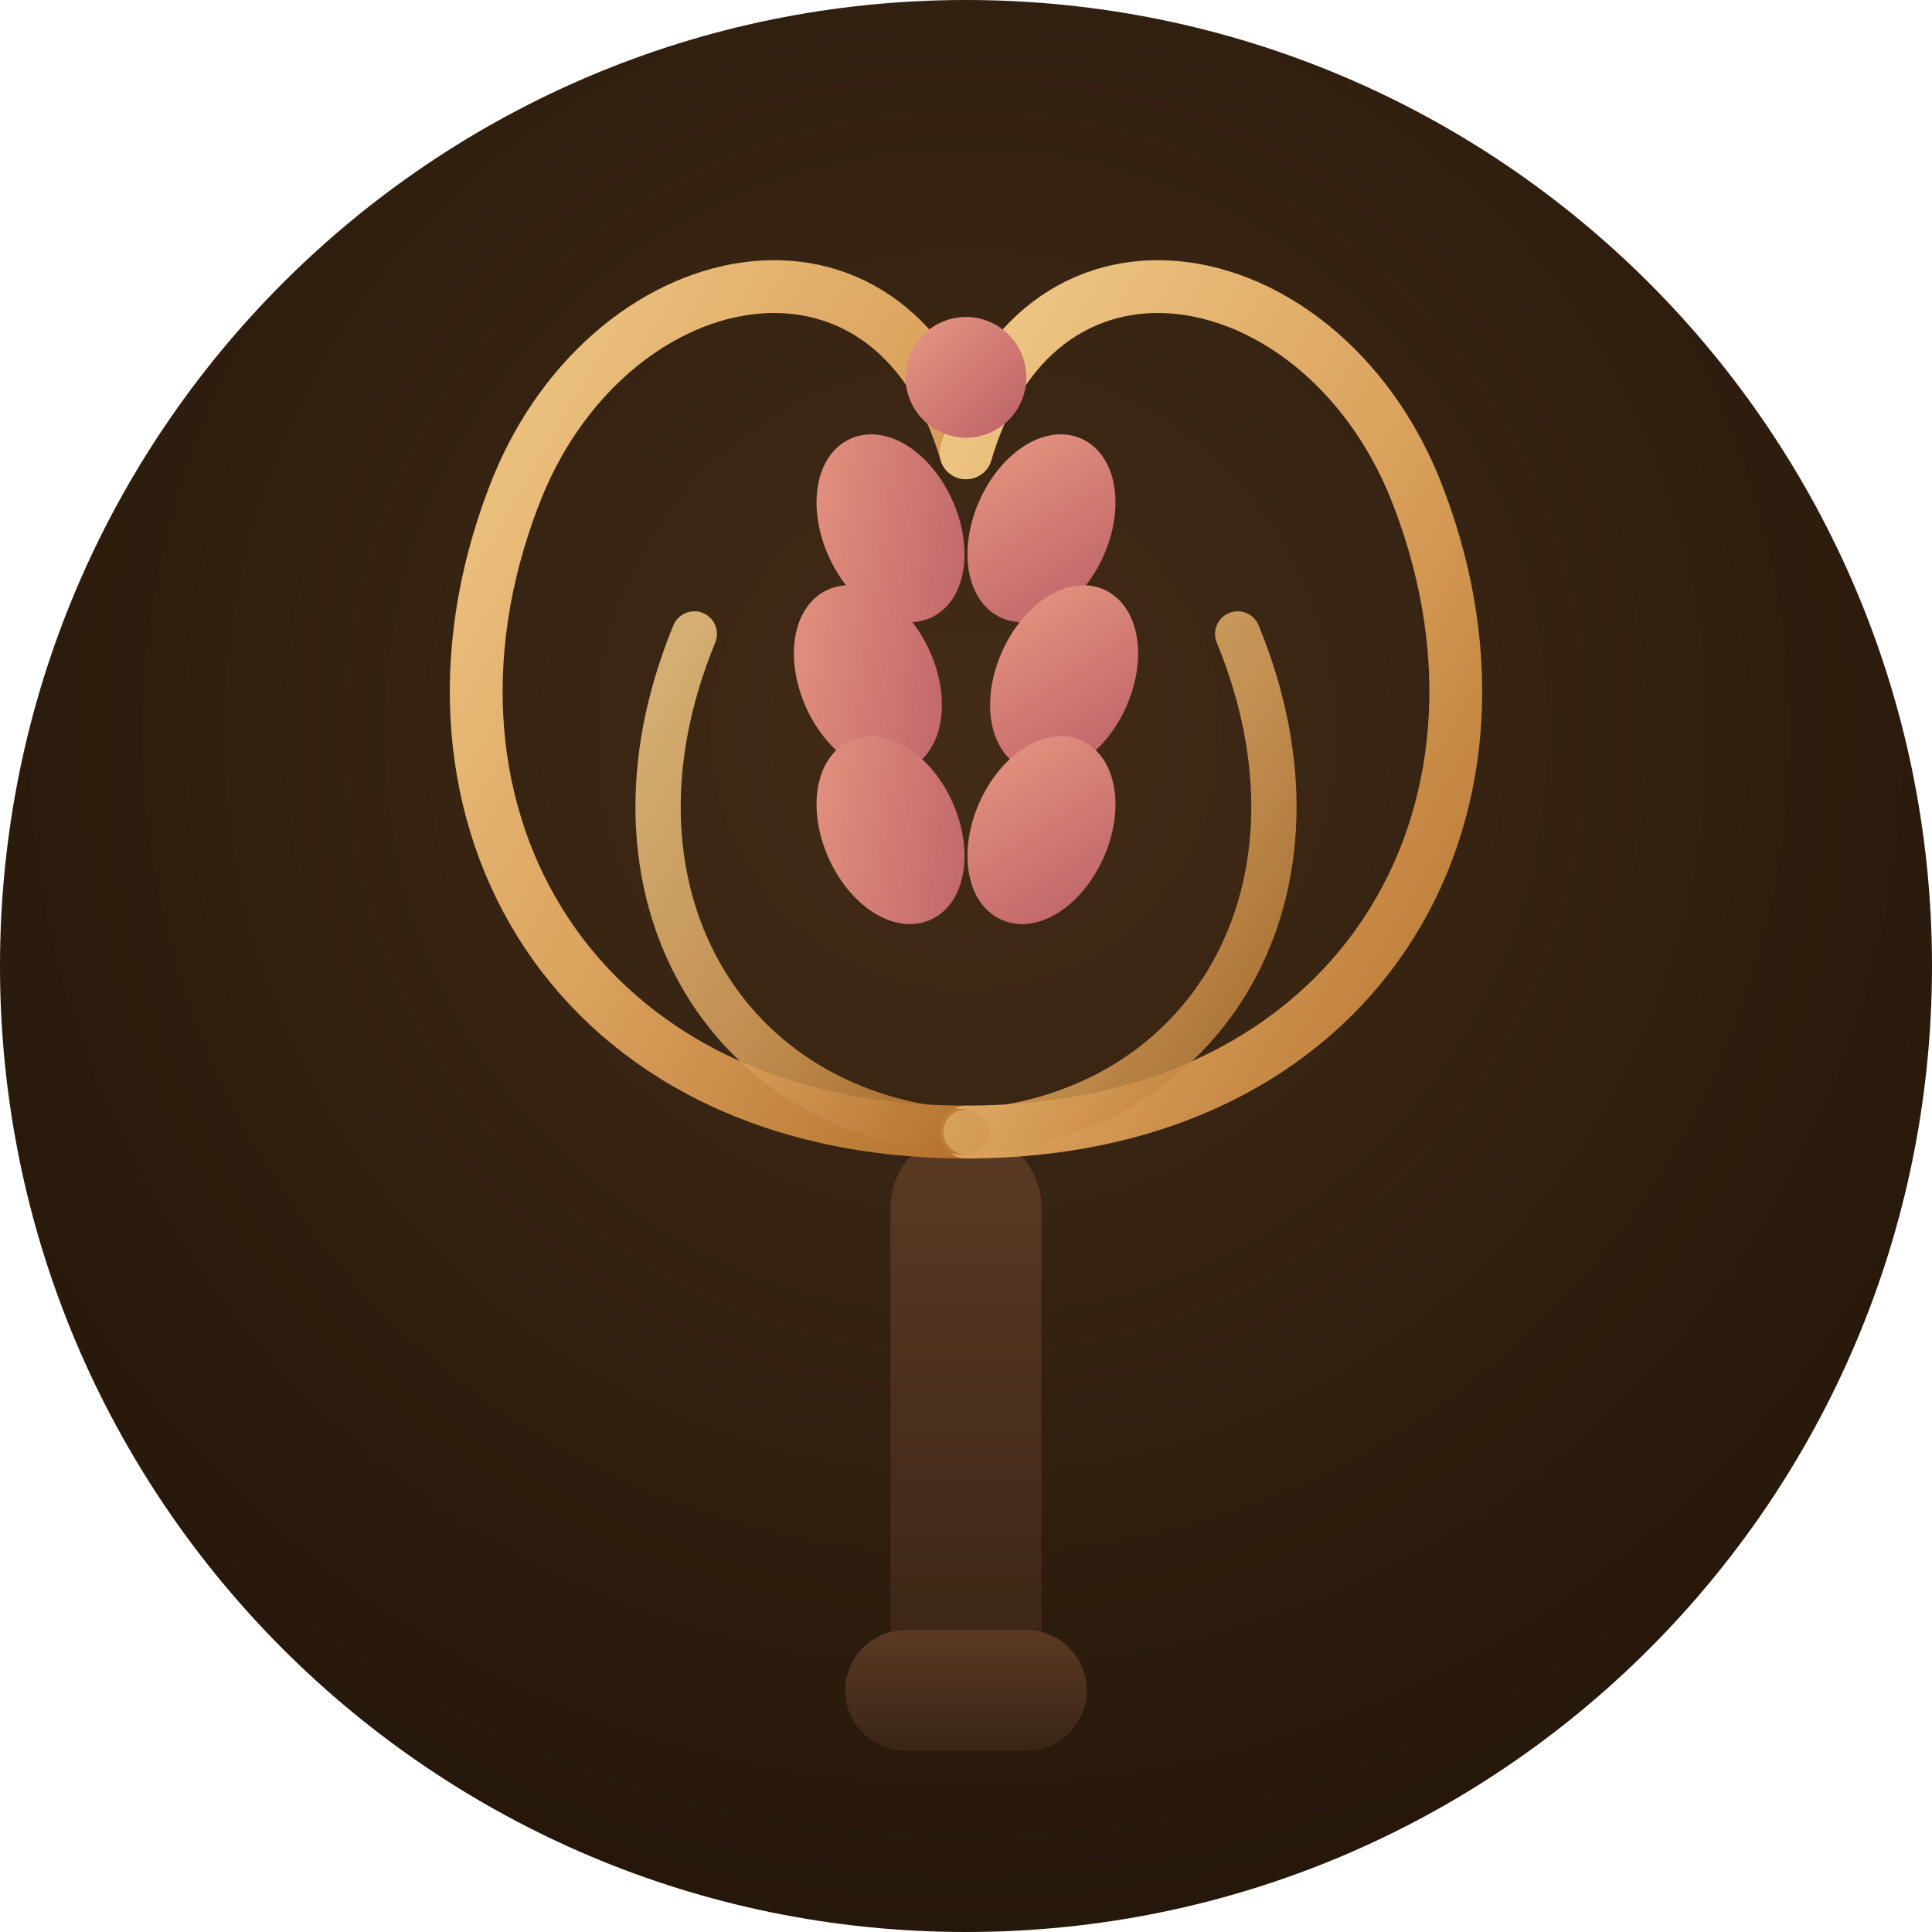
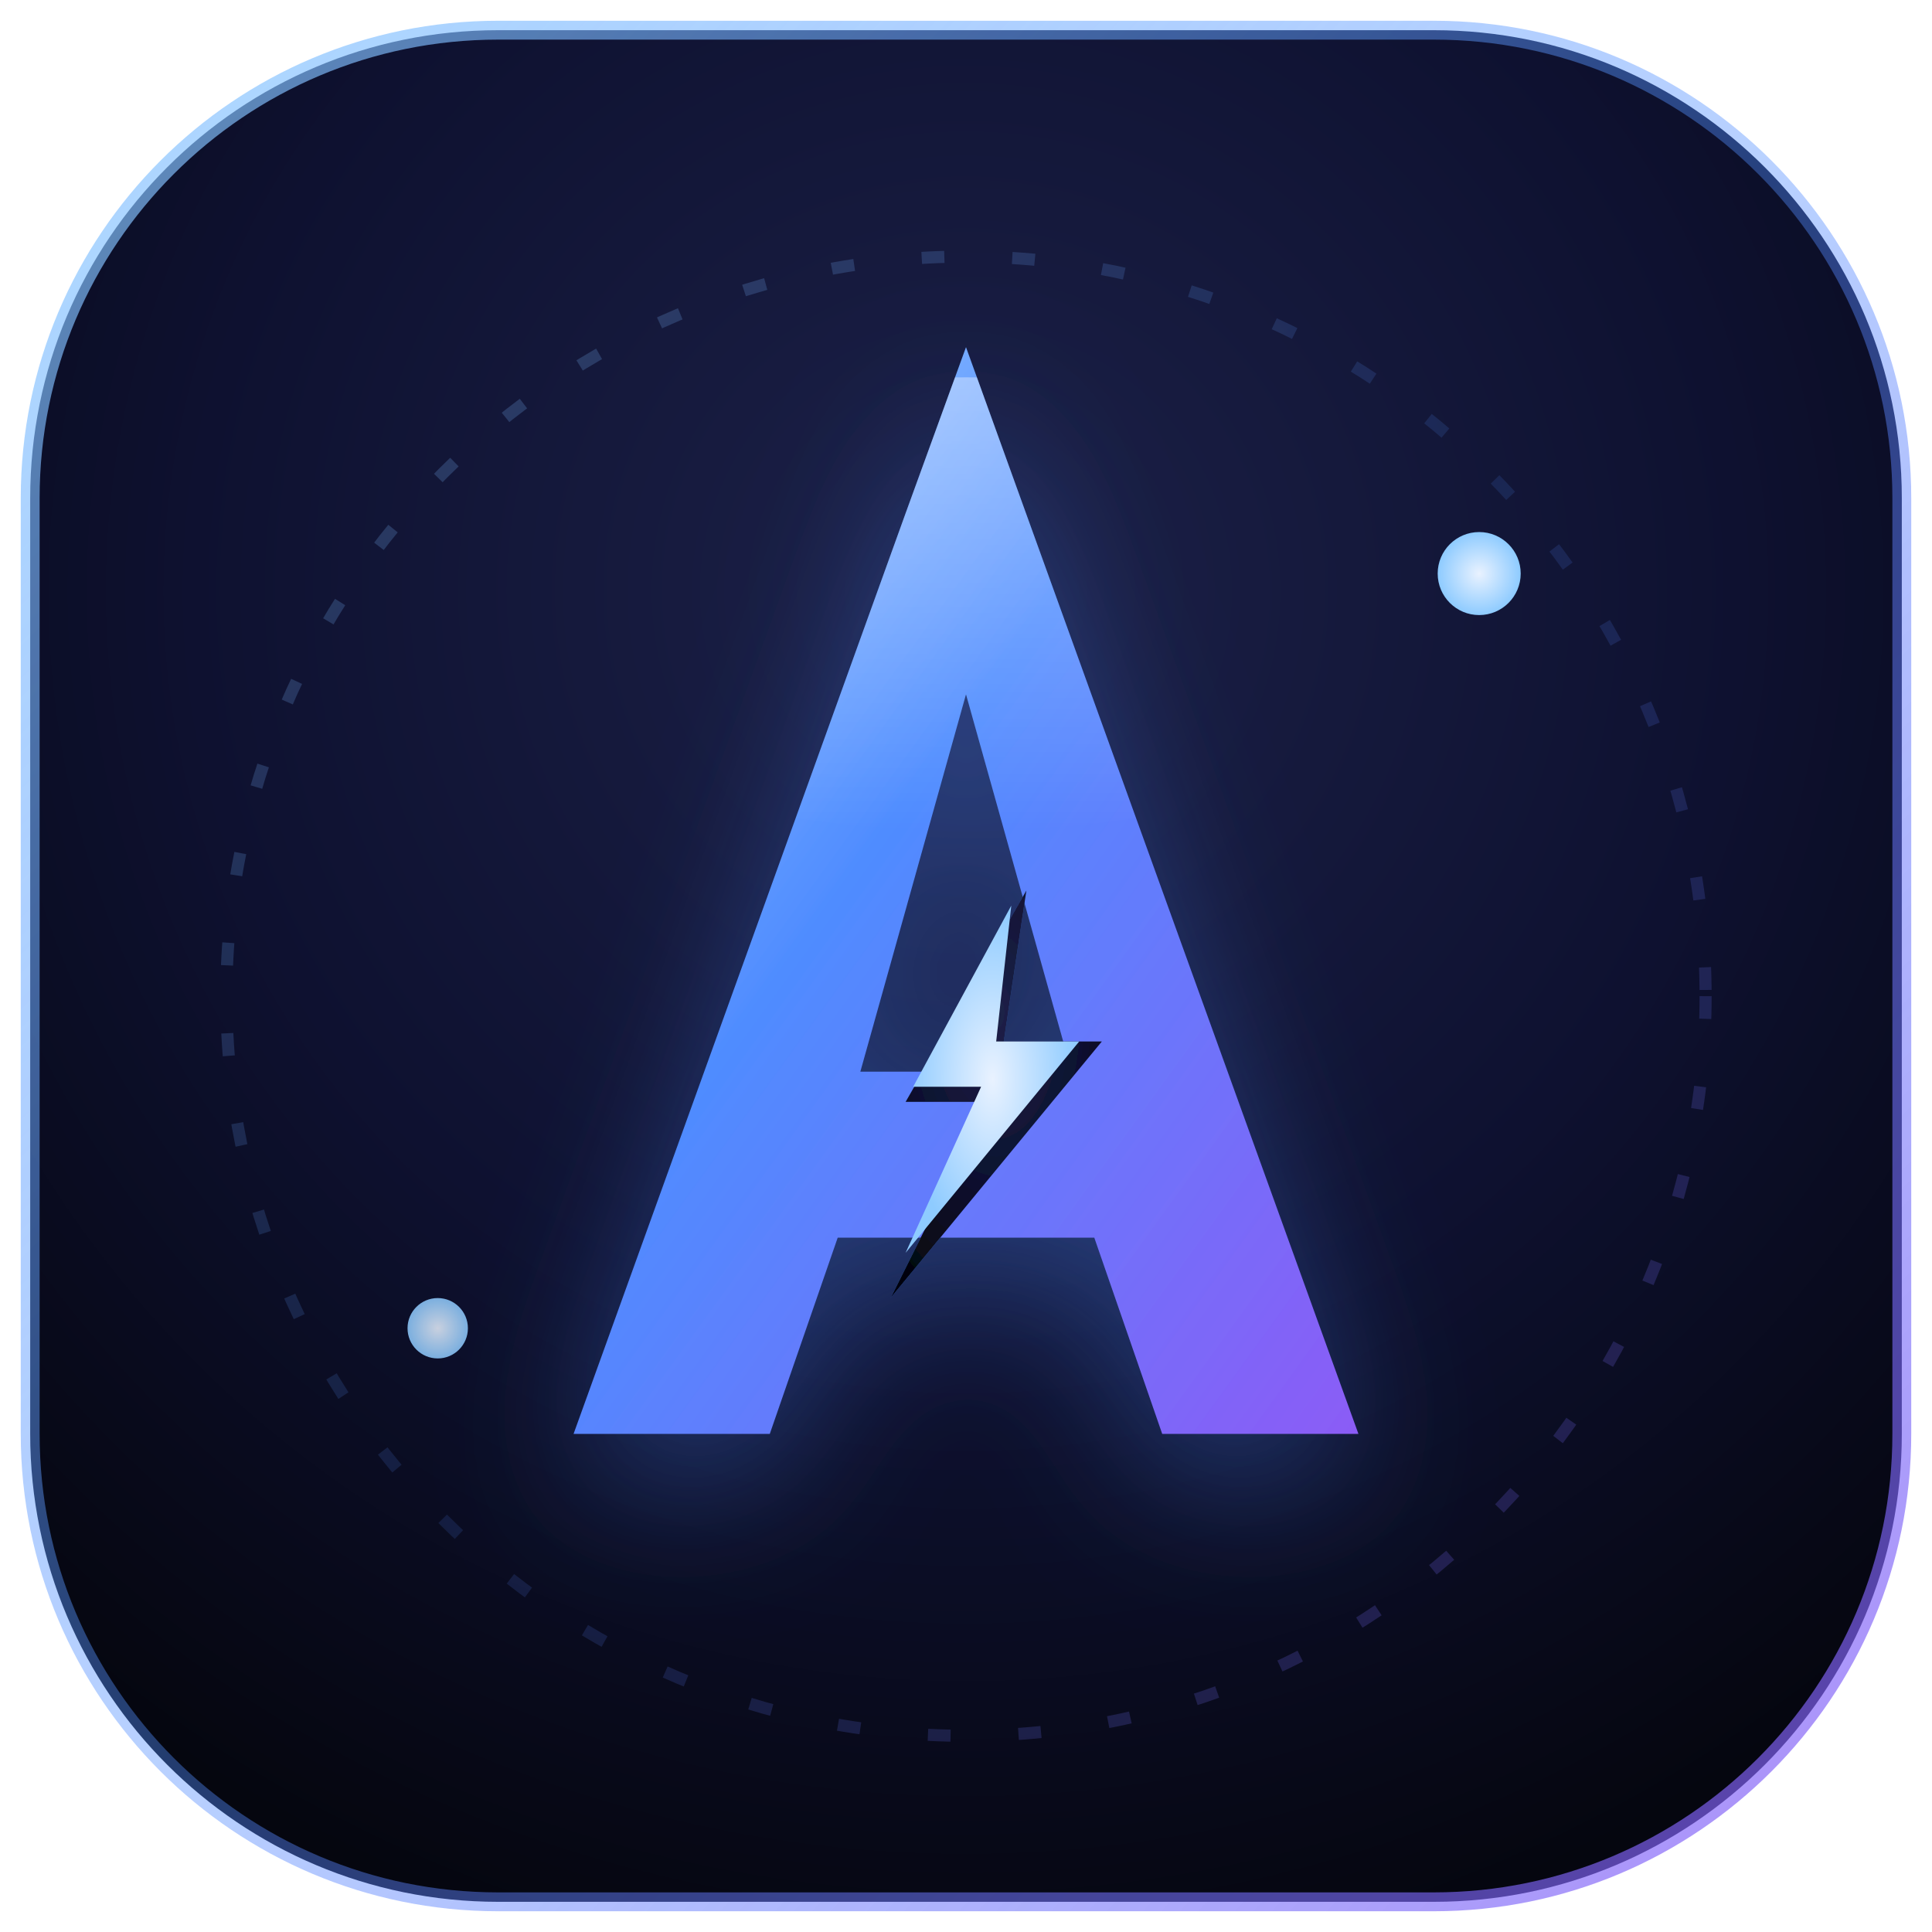
<svg xmlns="http://www.w3.org/2000/svg" width="256" height="256" viewBox="0 0 256 256">
  <defs>
-     <linearGradient id="pf-gold" x1="0%" y1="0%" x2="100%" y2="100%">
-       <stop offset="0%" stop-color="#f0c987" />
-       <stop offset="55%" stop-color="#d9a05b" />
-       <stop offset="100%" stop-color="#b5732f" />
+     <radialGradient id="bg-glow" cx="50%" cy="30%" r="75%">
+       <stop offset="0%" stop-color="#1c2148" />
+       <stop offset="55%" stop-color="#0e1130" />
+       <stop offset="100%" stop-color="#05060f" />
+     </radialGradient>
+     <linearGradient id="badge-border" x1="0%" y1="0%" x2="100%" y2="100%">
+       <stop offset="0%" stop-color="#8ecbff" stop-opacity="0.9" />
+       <stop offset="50%" stop-color="#4f8cff" stop-opacity="0.5" />
+       <stop offset="100%" stop-color="#8b5cf6" stop-opacity="0.9" />
    </linearGradient>
-     <linearGradient id="pf-rose" x1="0%" y1="0%" x2="100%" y2="100%">
-       <stop offset="0%" stop-color="#e2917e" />
-       <stop offset="100%" stop-color="#c1666b" />
+     <linearGradient id="mark-grad" x1="0%" y1="0%" x2="100%" y2="100%">
+       <stop offset="0%" stop-color="#a9d4ff" />
+       <stop offset="42%" stop-color="#4f8cff" />
+       <stop offset="100%" stop-color="#8b5cf6" />
    </linearGradient>
-     <linearGradient id="pf-handle" x1="0%" y1="0%" x2="0%" y2="100%">
-       <stop offset="0%" stop-color="#5a3a24" />
-       <stop offset="100%" stop-color="#3a2415" />
+     <linearGradient id="mark-shine" x1="0%" y1="0%" x2="0%" y2="100%">
+       <stop offset="0%" stop-color="#ffffff" stop-opacity="0.65" />
+       <stop offset="100%" stop-color="#ffffff" stop-opacity="0" />
    </linearGradient>
-     <radialGradient id="pf-bg" cx="50%" cy="38%" r="70%">
-       <stop offset="0%" stop-color="#432c17" />
-       <stop offset="100%" stop-color="#211408" />
+     <radialGradient id="spark-grad" cx="50%" cy="50%" r="50%">
+       <stop offset="0%" stop-color="#e9f2ff" />
+       <stop offset="100%" stop-color="#8ecbff" />
    </radialGradient>
+     <filter id="soft-shadow" x="-40%" y="-40%" width="180%" height="180%">
+       <feDropShadow dx="0" dy="6" stdDeviation="10" flood-color="#4f8cff" flood-opacity="0.35" />
+     </filter>
+     <clipPath id="badge-clip">
+       <rect x="4" y="4" width="248" height="248" rx="62" />
+     </clipPath>
+     <clipPath id="mark-clip">
+       <path d="         M128 46         L180 190         L154 190         L145 164         L111 164         L102 190         L76 190         L120 68         Z         M128 92         L114 142         L142 142         Z       " fill-rule="evenodd" />
+     </clipPath>
  </defs>
-   <circle cx="128" cy="128" r="128" fill="url(#pf-bg)" />
-   <rect x="118" y="150" width="20" height="76" rx="10" fill="url(#pf-handle)" />
-   <rect x="112" y="216" width="32" height="16" rx="8" fill="url(#pf-handle)" />
-   <g fill="none" stroke-linecap="round">
-     <path d="M128 150 C 76 150, 52 108, 68 66 C 80 34, 118 26, 128 60" stroke="url(#pf-gold)" stroke-width="7" />
-     <path d="M128 150 C 180 150, 204 108, 188 66 C 176 34, 138 26, 128 60" stroke="url(#pf-gold)" stroke-width="7" />
-     <path d="M128 150 C 96 148, 78 118, 92 84" stroke="url(#pf-gold)" stroke-width="6" opacity="0.85" />
-     <path d="M128 150 C 160 148, 178 118, 164 84" stroke="url(#pf-gold)" stroke-width="6" opacity="0.85" />
-   </g>
-   <g stroke="url(#pf-rose)" stroke-width="4" stroke-linecap="round" fill="url(#pf-rose)">
-     <path d="M128 132 L128 58" stroke-width="3.4" />
-     <ellipse cx="118" cy="70" rx="7" ry="11" transform="rotate(-24 118 70)" />
-     <ellipse cx="138" cy="70" rx="7" ry="11" transform="rotate(24 138 70)" />
-     <ellipse cx="115" cy="90" rx="7" ry="11" transform="rotate(-24 115 90)" />
-     <ellipse cx="141" cy="90" rx="7" ry="11" transform="rotate(24 141 90)" />
-     <ellipse cx="118" cy="110" rx="7" ry="11" transform="rotate(-24 118 110)" />
-     <ellipse cx="138" cy="110" rx="7" ry="11" transform="rotate(24 138 110)" />
-     <circle cx="128" cy="50" r="6" />
+   <rect x="4" y="4" width="248" height="248" rx="62" fill="url(#bg-glow)" />
+   <rect x="4" y="4" width="248" height="248" rx="62" fill="none" stroke="url(#badge-border)" stroke-width="2.5" opacity="0.8" />
+   <g clip-path="url(#badge-clip)">
+     <circle cx="128" cy="132" r="98" fill="none" stroke="url(#badge-border)" stroke-width="1.6" opacity="0.28" stroke-dasharray="3 9" />
+     <g filter="url(#soft-shadow)">
+       <path d="         M128 46         L180 190         L154 190         L145 164         L111 164         L102 190         L76 190         L120 68         Z         M128 92         L114 142         L142 142         Z       " fill="url(#mark-grad)" fill-rule="evenodd" />
+       <path d="M136 118 L120 146 L131 146 L118 172 L146 138 L133 138 Z" fill="url(#bg-glow)" />
+       <path d="M134 120 L121 144 L130 144 L120 166 L143 138 L132 138 Z" fill="url(#spark-grad)" />
+     </g>
+     <ellipse cx="128" cy="80" rx="70" ry="30" fill="url(#mark-shine)" opacity="0.55" clip-path="url(#mark-clip)" />
+     <circle cx="196" cy="76" r="5.5" fill="url(#spark-grad)" />
+     <circle cx="58" cy="176" r="4" fill="url(#spark-grad)" opacity="0.85" />
  </g>
</svg>
